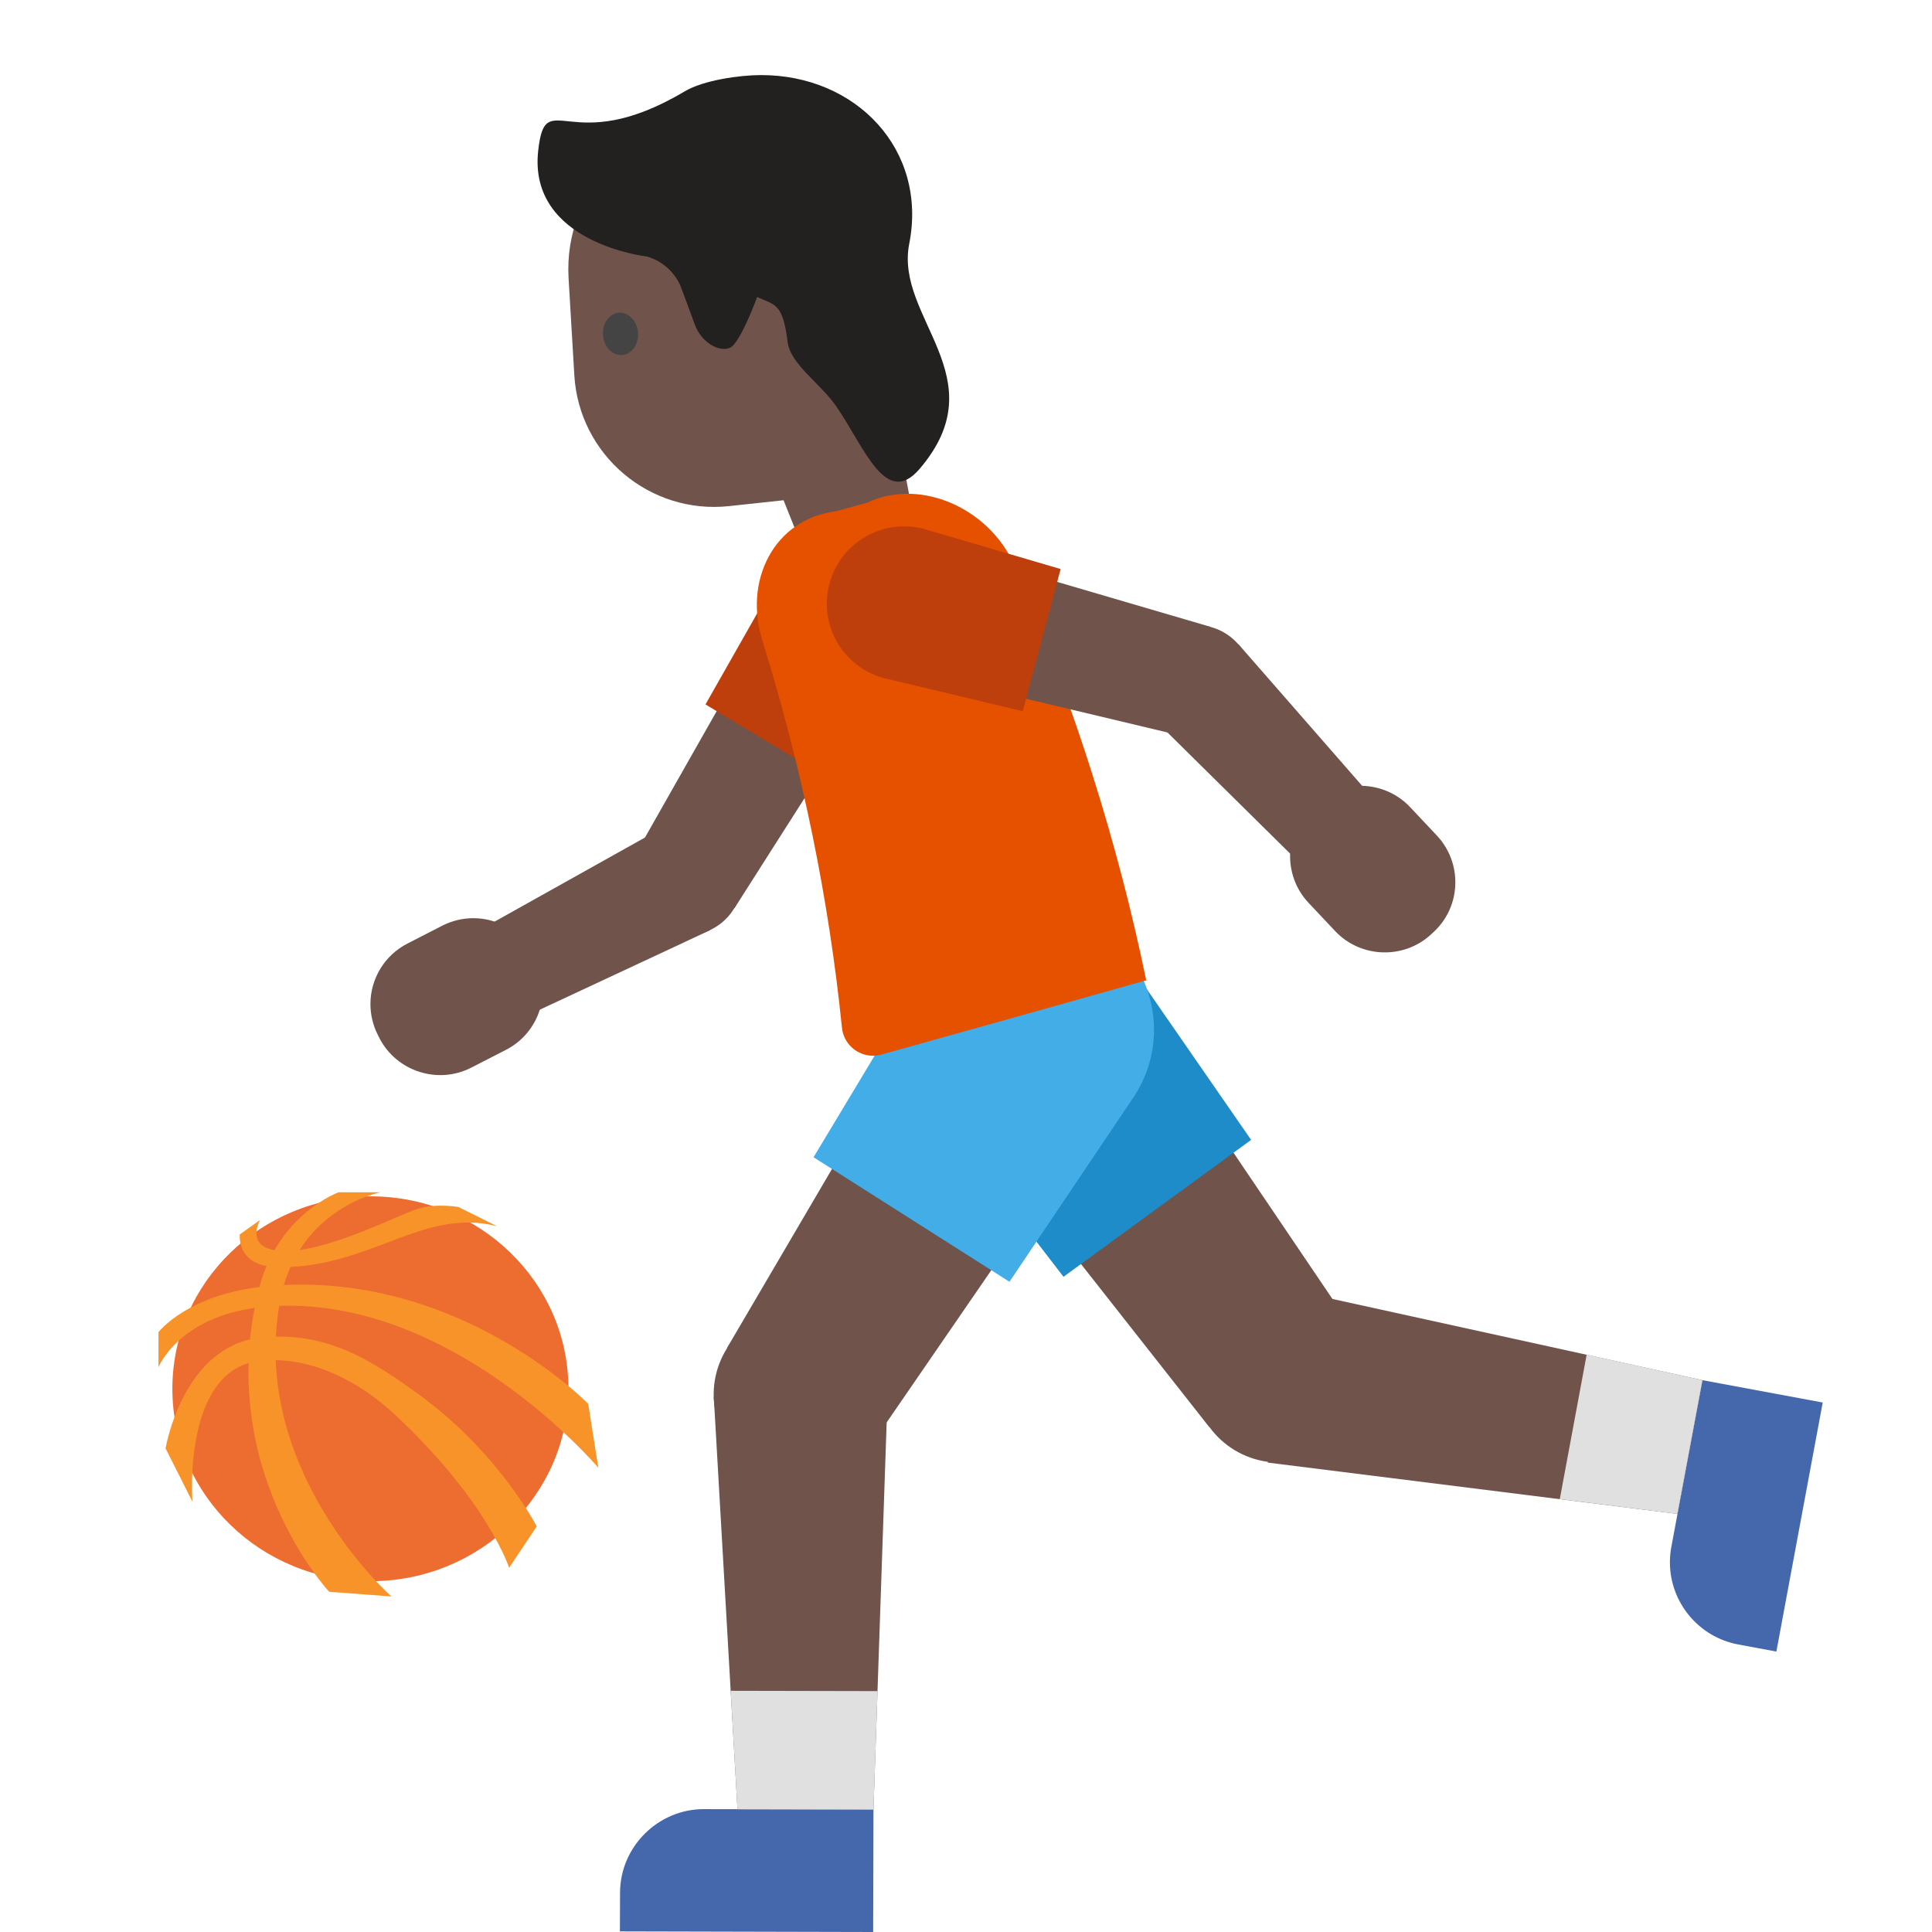
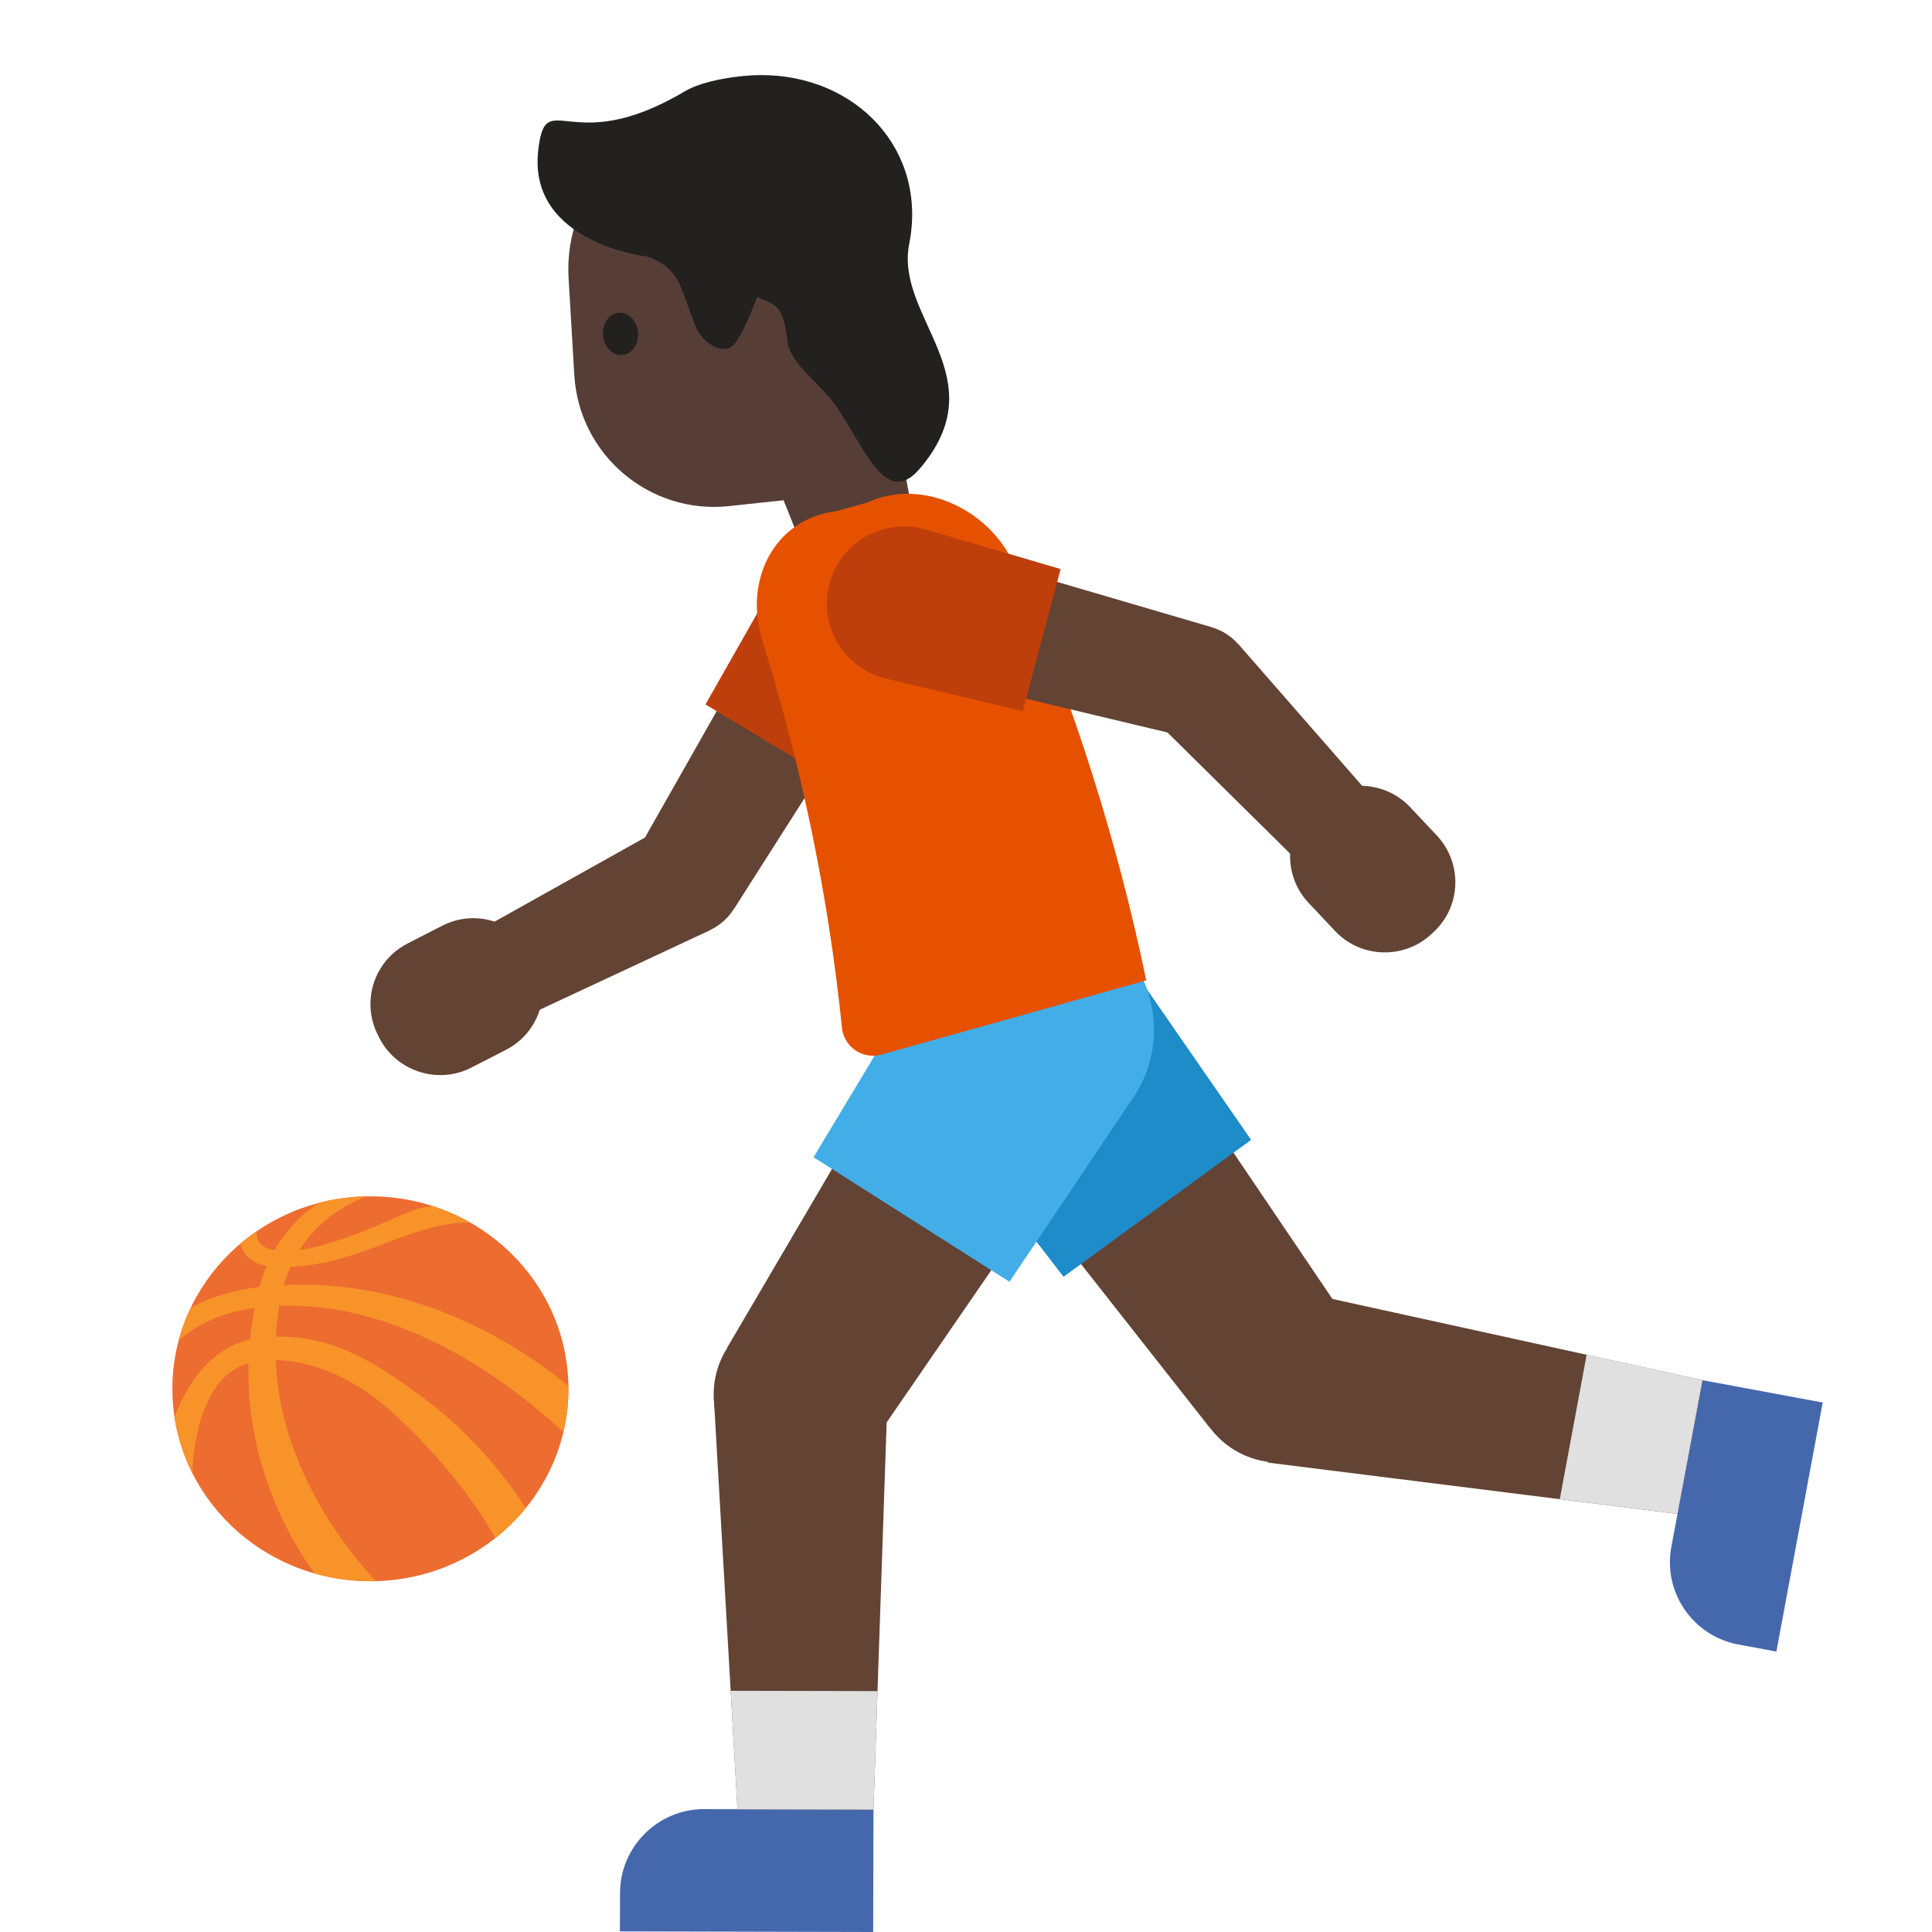
- <svg xmlns="http://www.w3.org/2000/svg" width="128px" height="128px" version="1.1" xml:space="preserve" style="fill-rule:evenodd;clip-rule:evenodd;stroke-linejoin:round;stroke-miterlimit:2;">
-   <path d="M120.76,92.92L117.69,109.42L115.16,108.95C112.548,108.465 110.636,106.165 110.636,103.508C110.636,103.167 110.667,102.826 110.73,102.49L112.79,91.44L120.76,92.92Z" style="fill:#4568ad;fill-rule:nonzero;" />
-   <path d="M89.42,87.75L80.11,94.54L62.49,72.14L73.45,64.14L89.42,87.75Z" style="fill:#70534a;fill-rule:nonzero;" />
-   <path d="M112.79,91.44L111.13,100.3L83.99,96.9L86.09,85.58L112.79,91.44Z" style="fill:#70534a;fill-rule:nonzero;" />
-   <g transform="matrix(0.807702,-0.589591,0.589591,0.807702,-37.4393,67.51)">
-     <circle cx="84.77" cy="91.15" r="5.75" style="fill:#70534a;" />
+ <svg xmlns="http://www.w3.org/2000/svg" width="128px" height="128px" version="1.1" xml:space="preserve" style="fill-rule:evenodd;clip-rule:evenodd;stroke-linejoin:round;stroke-miterlimit:2;" id="svg27">
+   <defs id="defs27">
+     <clipPath clipPathUnits="userSpaceOnUse" id="clipPath27">
+       <ellipse id="ellipse28" cx="24.54" cy="92.01" rx="13.12" ry="12.75" style="fill:#ed6c30" />
+     </clipPath>
+   </defs>
+   <path d="M120.76,92.92L117.69,109.42L115.16,108.95C112.548,108.465 110.636,106.165 110.636,103.508C110.636,103.167 110.667,102.826 110.73,102.49L112.79,91.44L120.76,92.92Z" style="fill:#4568ad;fill-rule:nonzero;" id="path1" />
+   <path d="M89.42,87.75L80.11,94.54L62.49,72.14L73.45,64.14L89.42,87.75Z" style="fill:#634334;fill-rule:nonzero" id="path2" />
+   <path d="M112.79,91.44L111.13,100.3L83.99,96.9L86.09,85.58L112.79,91.44Z" style="fill:#634334;fill-rule:nonzero" id="path3" />
+   <g transform="matrix(0.807702,-0.589591,0.589591,0.807702,-37.4393,67.51)" id="g3">
+     <circle cx="84.77" cy="91.15" r="5.75" style="fill:#634334" id="circle3" />
  </g>
-   <g transform="matrix(0.807702,-0.589591,0.589591,0.807702,-27.1031,53.1812)">
-     <circle cx="67.97" cy="68.14" r="6.78" style="fill:#70534a;" />
+   <g transform="matrix(0.807702,-0.589591,0.589591,0.807702,-27.1031,53.1812)" id="g4">
+     <circle cx="67.97" cy="68.14" r="6.78" style="fill:#fbc11b;" id="circle4" />
  </g>
-   <path d="M105.12,89.75L103.34,99.32L111.13,100.3L112.79,91.44L105.12,89.75Z" style="fill:#e0e0e0;fill-rule:nonzero;" />
-   <path d="M63.13,61.51C59.53,64.14 58.74,69.19 61.37,72.78L70.46,84.59L82.89,75.52L74.41,63.27C71.78,59.67 66.73,58.88 63.13,61.51Z" style="fill:#1d8cc8;fill-rule:nonzero;" />
-   <g>
-     <path d="M31.73,61.64L34.68,67.4L47.04,61.63L43.64,54.98L31.73,61.64Z" style="fill:#70534a;fill-rule:nonzero;" />
-     <path d="M48.66,60.17L42.26,56.32L51.96,39.22L59.22,43.59L48.66,60.17Z" style="fill:#70534a;fill-rule:nonzero;" />
-     <g transform="matrix(0.515427,-0.856933,0.856933,0.515427,-27.8825,67.1797)">
-       <circle cx="45.46" cy="58.24" r="3.73" style="fill:#70534a;" />
+   <path d="M105.12,89.75L103.34,99.32L111.13,100.3L112.79,91.44L105.12,89.75Z" style="fill:#e0e0e0;fill-rule:nonzero;" id="path4" />
+   <path d="M63.13,61.51C59.53,64.14 58.74,69.19 61.37,72.78L70.46,84.59L82.89,75.52L74.41,63.27C71.78,59.67 66.73,58.88 63.13,61.51Z" style="fill:#1d8cc8;fill-rule:nonzero;" id="path5" />
+   <g id="g9">
+     <path d="M31.73,61.64L34.68,67.4L47.04,61.63L43.64,54.98L31.73,61.64Z" style="fill:#634334;fill-rule:nonzero" id="path6" />
+     <path d="M48.66,60.17L42.26,56.32L51.96,39.22L59.22,43.59L48.66,60.17Z" style="fill:#634334;fill-rule:nonzero" id="path7" />
+     <g transform="matrix(0.515427,-0.856933,0.856933,0.515427,-27.8825,67.1797)" id="g7">
+       <circle cx="45.46" cy="58.24" r="3.73" style="fill:#634334" id="circle7" />
    </g>
-     <path d="M25.14,68.78L25.04,68.58C24.713,67.943 24.542,67.237 24.542,66.521C24.542,64.831 25.494,63.277 27,62.51L29.3,61.33C29.937,61.003 30.643,60.832 31.359,60.832C33.049,60.832 34.603,61.784 35.37,63.29L35.47,63.49C36.61,65.71 35.73,68.43 33.51,69.56L31.21,70.74C29.007,71.864 26.27,70.98 25.14,68.78Z" style="fill:#70534a;fill-rule:nonzero;" />
-     <g transform="matrix(0.515427,-0.856933,0.856933,0.515427,-8.54477,67.7012)">
-       <circle cx="55.59" cy="41.4" r="4.23" style="fill:#70534a;" />
+     <path d="M25.14,68.78L25.04,68.58C24.713,67.943 24.542,67.237 24.542,66.521C24.542,64.831 25.494,63.277 27,62.51L29.3,61.33C29.937,61.003 30.643,60.832 31.359,60.832C33.049,60.832 34.603,61.784 35.37,63.29L35.47,63.49C36.61,65.71 35.73,68.43 33.51,69.56L31.21,70.74C29.007,71.864 26.27,70.98 25.14,68.78Z" style="fill:#634334;fill-rule:nonzero" id="path8" />
+     <g transform="matrix(0.515427,-0.856933,0.856933,0.515427,-8.54477,67.7012)" id="g8">
+       <circle cx="55.59" cy="41.4" r="4.23" style="fill:#fbc11b;" id="circle8" />
    </g>
-     <path d="M58.42,36.71C56,35.25 52.86,36.04 51.4,38.46L46.74,46.67L55.09,51.69L60.16,43.73C61.62,41.3 60.84,38.16 58.42,36.71Z" style="fill:#bf3f0c;fill-rule:nonzero;" />
+     <path d="M58.42,36.71C56,35.25 52.86,36.04 51.4,38.46L46.74,46.67L55.09,51.69L60.16,43.73C61.62,41.3 60.84,38.16 58.42,36.71Z" style="fill:#bf3f0c;fill-rule:nonzero;" id="path9" />
  </g>
-   <g>
-     <path d="M57.85,128L41.07,127.96L41.08,125.39C41.089,122.352 43.592,119.858 46.63,119.86L57.87,119.88L57.85,128Z" style="fill:#4568ad;fill-rule:nonzero;" />
-     <path d="M57.89,95.48L48.17,89.3L62.59,64.71L74.04,71.99L57.89,95.48Z" style="fill:#70534a;fill-rule:nonzero;" />
-     <path d="M57.87,119.89L48.86,119.87L47.29,92.55L58.8,92.57L57.87,119.89Z" style="fill:#70534a;fill-rule:nonzero;" />
-     <g transform="matrix(0.536504,-0.843897,0.843897,0.536504,-53.3848,87.5711)">
-       <circle cx="53.03" cy="92.39" r="5.75" style="fill:#70534a;" />
+   <g id="g14">
+     <path d="M57.85,128L41.07,127.96L41.08,125.39C41.089,122.352 43.592,119.858 46.63,119.86L57.87,119.88L57.85,128Z" style="fill:#4568ad;fill-rule:nonzero;" id="path10" />
+     <path d="M57.89,95.48L48.17,89.3L62.59,64.71L74.04,71.99L57.89,95.48Z" style="fill:#634334;fill-rule:nonzero" id="path11" />
+     <path d="M57.87,119.89L48.86,119.87L47.29,92.55L58.8,92.57L57.87,119.89Z" style="fill:#634334;fill-rule:nonzero" id="path12" />
+     <g transform="matrix(0.536504,-0.843897,0.843897,0.536504,-53.3848,87.5711)" id="g12">
+       <circle cx="53.03" cy="92.39" r="5.75" style="fill:#634334" id="circle12" />
    </g>
-     <g transform="matrix(0.536504,-0.843897,0.843897,0.536504,-26.0147,89.3264)">
-       <circle cx="68.31" cy="68.35" r="6.78" style="fill:#70534a;" />
+     <g transform="matrix(0.536504,-0.843897,0.843897,0.536504,-26.0147,89.3264)" id="g13">
+       <circle cx="68.31" cy="68.35" r="6.78" style="fill:#fbc11b;" id="circle13" />
    </g>
-     <path d="M58.14,112.04L48.41,112.02L48.86,119.87L57.87,119.89L58.14,112.04Z" style="fill:#e0e0e0;fill-rule:nonzero;" />
-     <path d="M72.72,61.42C68.984,59.046 63.956,60.165 61.58,63.9L53.9,76.67L66.88,84.92L75.19,72.56C77.59,68.8 76.48,63.82 72.72,61.42Z" style="fill:#42ade7;fill-rule:nonzero;" />
+     <path d="M58.14,112.04L48.41,112.02L48.86,119.87L57.87,119.89L58.14,112.04Z" style="fill:#e0e0e0;fill-rule:nonzero;" id="path13" />
+     <path d="M72.72,61.42C68.984,59.046 63.956,60.165 61.58,63.9L53.9,76.67L66.88,84.92L75.19,72.56C77.59,68.8 76.48,63.82 72.72,61.42Z" style="fill:#42ade7;fill-rule:nonzero;" id="path14" />
  </g>
-   <g>
-     <path d="M58.83,25.25L60.41,33.73C60.69,35.22 59.71,36.65 58.22,36.92L55.97,37.34C54.69,37.58 53.41,36.88 52.92,35.66L47.14,21.21L58.83,25.25Z" style="fill:#70534a;fill-rule:nonzero;" />
-     <path d="M57.91,14.92L59.65,32.31L48.31,33.53C43.04,34.1 38.36,30.14 38.05,24.85L37.67,18.44C37.32,12.51 42.17,7.58 48.1,7.81L50.46,7.9C54.35,8.07 57.52,11.06 57.91,14.92Z" style="fill:#70534a;fill-rule:nonzero;" />
-     <path d="M42.27,22.03C42.33,22.8 41.86,23.47 41.22,23.52C40.58,23.57 40.01,22.99 39.95,22.21C39.89,21.44 40.36,20.77 41,20.72C41.64,20.67 42.21,21.26 42.27,22.03" style="fill:#444;fill-rule:nonzero;" />
+   <g id="g17">
+     <path d="M58.83,25.25L60.41,33.73C60.69,35.22 59.71,36.65 58.22,36.92L55.97,37.34C54.69,37.58 53.41,36.88 52.92,35.66L47.14,21.21L58.83,25.25Z" style="fill:#563e37;fill-rule:nonzero" id="path15" />
+     <path d="M57.91,14.92L59.65,32.31L48.31,33.53C43.04,34.1 38.36,30.14 38.05,24.85L37.67,18.44C37.32,12.51 42.17,7.58 48.1,7.81L50.46,7.9C54.35,8.07 57.52,11.06 57.91,14.92Z" style="fill:#563e37;fill-rule:nonzero" id="path16" />
+     <path d="M42.27,22.03C42.33,22.8 41.86,23.47 41.22,23.52C40.58,23.57 40.01,22.99 39.95,22.21C39.89,21.44 40.36,20.77 41,20.72C41.64,20.67 42.21,21.26 42.27,22.03" style="fill:#232020;fill-rule:nonzero" id="path17" />
  </g>
-   <path d="M57.49,33.29C56.79,33.48 56.11,33.67 55.4,33.87C51.26,34.38 49.21,38.52 50.55,42.56C53.18,51.06 54.92,59.62 55.78,68.08C55.881,69.133 56.776,69.946 57.834,69.946C58.022,69.946 58.209,69.921 58.39,69.87C64.27,68.23 70.13,66.59 75.94,64.95C74.08,55.94 71.22,46.84 67.36,37.83C65.85,33.81 61.1,31.59 57.49,33.29Z" style="fill:#e65100;fill-rule:nonzero;" />
-   <g>
-     <path d="M86.32,57.39L91.03,52.96L82.05,42.68L76.61,47.8L86.32,57.39Z" style="fill:#70534a;fill-rule:nonzero;" />
-     <path d="M80.2,41.53L78.28,48.75L59.16,44.19L61.33,36L80.2,41.53Z" style="fill:#70534a;fill-rule:nonzero;" />
-     <g transform="matrix(0.256998,-0.966412,0.966412,0.256998,15.2416,110.115)">
-       <circle cx="79.24" cy="45.14" r="3.73" style="fill:#70534a;" />
+   <path d="M57.49,33.29C56.79,33.48 56.11,33.67 55.4,33.87C51.26,34.38 49.21,38.52 50.55,42.56C53.18,51.06 54.92,59.62 55.78,68.08C55.881,69.133 56.776,69.946 57.834,69.946C58.022,69.946 58.209,69.921 58.39,69.87C64.27,68.23 70.13,66.59 75.94,64.95C74.08,55.94 71.22,46.84 67.36,37.83C65.85,33.81 61.1,31.59 57.49,33.29Z" style="fill:#e65100;fill-rule:nonzero;" id="path18" />
+   <g id="g22">
+     <path d="M86.32,57.39L91.03,52.96L82.05,42.68L76.61,47.8L86.32,57.39Z" style="fill:#634334;fill-rule:nonzero" id="path19" />
+     <path d="M80.2,41.53L78.28,48.75L59.16,44.19L61.33,36L80.2,41.53Z" style="fill:#634334;fill-rule:nonzero" id="path20" />
+     <g transform="matrix(0.256998,-0.966412,0.966412,0.256998,15.2416,110.115)" id="g20">
+       <circle cx="79.24" cy="45.14" r="3.73" style="fill:#634334" id="circle20" />
    </g>
-     <path d="M95,61.73L94.84,61.88C93.037,63.576 90.159,63.491 88.46,61.69L86.69,59.81C84.994,58.007 85.079,55.129 86.88,53.43L87.04,53.28C88.843,51.584 91.721,51.669 93.42,53.47L95.19,55.35C96.9,57.17 96.82,60.03 95,61.73Z" style="fill:#70534a;fill-rule:nonzero;" />
-     <g transform="matrix(0.256998,-0.966412,0.966412,0.256998,6.01507,88.0097)">
-       <circle cx="60.25" cy="40.09" r="4.23" style="fill:#70534a;" />
+     <path d="M95,61.73L94.84,61.88C93.037,63.576 90.159,63.491 88.46,61.69L86.69,59.81C84.994,58.007 85.079,55.129 86.88,53.43L87.04,53.28C88.843,51.584 91.721,51.669 93.42,53.47L95.19,55.35C96.9,57.17 96.82,60.03 95,61.73Z" style="fill:#634334;fill-rule:nonzero" id="path21" />
+     <g transform="matrix(0.256998,-0.966412,0.966412,0.256998,6.01507,88.0097)" id="g21">
+       <circle cx="60.25" cy="40.09" r="4.23" style="fill:#fbc11b;" id="circle21" />
    </g>
-     <path d="M54.95,38.68C54.22,41.41 55.85,44.21 58.58,44.93L67.76,47.12L70.27,37.7L61.21,35.04C58.47,34.33 55.67,35.95 54.95,38.68Z" style="fill:#bf3f0c;fill-rule:nonzero;" />
+     <path d="M54.95,38.68C54.22,41.41 55.85,44.21 58.58,44.93L67.76,47.12L70.27,37.7L61.21,35.04C58.47,34.33 55.67,35.95 54.95,38.68Z" style="fill:#bf3f0c;fill-rule:nonzero;" id="path22" />
  </g>
-   <g>
-     <ellipse id="a" cx="24.54" cy="92.01" rx="13.12" ry="12.75" style="fill:#ed6c30;" />
-     <g>
-       <path d="M21.81,105.46C21.81,105.46 14.15,97.25 17.16,85.37C18.41,80.44 22.44,78.99 22.44,78.99L25.22,78.99C25.22,78.99 19.71,80.04 18.56,86.17C16.46,97.39 25.93,105.77 25.93,105.77L21.81,105.46Z" style="fill:#f79329;fill-rule:nonzero;" />
-       <path d="M15.89,81.78C15.89,81.78 15.61,83.96 18.52,83.96C24.63,83.96 28.04,79.99 32.93,81.24L30.38,79.97C30.38,79.97 28.91,79.69 27.64,80.1C26.36,80.51 21.86,82.84 19.03,82.88C16.02,82.93 17.23,80.83 17.23,80.83L15.89,81.78ZM10.97,95.96C10.97,95.96 12.1,89.17 17.28,88.62C21.65,88.15 24.74,90.21 27.7,92.35C33.05,96.22 35.56,101.13 35.56,101.13L33.73,103.87C33.73,103.87 32.32,99.46 26.14,93.7C23.81,91.53 20.6,89.83 17.28,90.15C12.06,90.66 12.75,99.49 12.75,99.49L10.97,95.96Z" style="fill:#f79329;fill-rule:nonzero;" />
-       <path d="M10.51,88.25C10.51,88.25 12.48,85.66 17.84,85.2C30.35,84.12 38.97,93.01 38.97,93.01L39.64,97.24C39.64,97.24 29.81,85.63 17.74,86.56C11.91,87.01 10.5,90.58 10.5,90.58L10.5,88.25L10.51,88.25Z" style="fill:#f79329;fill-rule:nonzero;" />
-     </g>
-     <ellipse cx="24.54" cy="92.01" rx="13.12" ry="12.75" style="fill:none;" />
+   <ellipse id="a" cx="24.54" cy="92.01" rx="13.12" ry="12.75" style="fill:#ed6c30" />
+   <g id="g25" clip-path="url(#clipPath27)">
+     <path d="m 21.81,105.46 c 0,0 -7.66,-8.21 -4.65,-20.09 1.25,-4.93 5.28,-6.38 5.28,-6.38 h 2.78 c 0,0 -5.51,1.05 -6.66,7.18 -2.1,11.22 7.37,19.6 7.37,19.6 z" style="fill:#f79329;fill-rule:nonzero" id="path23" />
+     <path d="m 15.89,81.78 c 0,0 -0.28,2.18 2.63,2.18 6.11,0 9.52,-3.97 14.41,-2.72 l -2.55,-1.27 c 0,0 -1.47,-0.28 -2.74,0.13 -1.28,0.41 -5.78,2.74 -8.61,2.78 -3.01,0.05 -1.8,-2.05 -1.8,-2.05 z m -4.92,14.18 c 0,0 1.13,-6.79 6.31,-7.34 4.37,-0.47 7.46,1.59 10.42,3.73 5.35,3.87 7.86,8.78 7.86,8.78 l -1.83,2.74 c 0,0 -1.41,-4.41 -7.59,-10.17 -2.33,-2.17 -5.54,-3.87 -8.86,-3.55 -5.22,0.51 -4.53,9.34 -4.53,9.34 z" style="fill:#f79329;fill-rule:nonzero" id="path24" />
+     <path d="m 10.51,88.25 c 0,0 1.97,-2.59 7.33,-3.05 12.51,-1.08 21.13,7.81 21.13,7.81 l 0.67,4.23 c 0,0 -9.83,-11.61 -21.9,-10.68 -5.83,0.45 -7.24,4.02 -7.24,4.02 v -2.33 z" style="fill:#f79329;fill-rule:nonzero" id="path25" />
  </g>
-   <g transform="matrix(1.04323,-0.105528,0.105528,1.04323,-15.7446,5.74995)">
-     <path d="M70.326,31.373C67.946,33.651 67.007,29.712 65.482,26.925C64.635,25.377 62.863,23.982 62.83,22.56C62.773,20.06 62.26,20.17 61.2,19.54C61.2,19.54 59.85,22.335 59.168,22.56C58.486,22.785 57.417,22.075 57.11,20.89L56.5,18.53C56.236,17.508 55.494,16.673 54.51,16.29C54.51,16.29 47.15,14.697 48.362,8.971C49.253,4.762 50.263,9.735 57.96,6.15C59.211,5.567 61.53,5.482 62.83,5.612C68.85,6.202 72.859,11.379 71.099,17.161C69.705,21.74 75.809,26.121 70.326,31.373Z" style="fill:#232020;fill-rule:nonzero;" />
+   <ellipse cx="24.54" cy="92.01" rx="13.12" ry="12.75" style="fill:none" id="ellipse25" />
+   <g transform="matrix(1.04323,-0.105528,0.105528,1.04323,-15.7446,5.74995)" id="g27">
+     <path d="M70.326,31.373C67.946,33.651 67.007,29.712 65.482,26.925C64.635,25.377 62.863,23.982 62.83,22.56C62.773,20.06 62.26,20.17 61.2,19.54C61.2,19.54 59.85,22.335 59.168,22.56C58.486,22.785 57.417,22.075 57.11,20.89L56.5,18.53C56.236,17.508 55.494,16.673 54.51,16.29C54.51,16.29 47.15,14.697 48.362,8.971C49.253,4.762 50.263,9.735 57.96,6.15C59.211,5.567 61.53,5.482 62.83,5.612C68.85,6.202 72.859,11.379 71.099,17.161C69.705,21.74 75.809,26.121 70.326,31.373Z" style="fill:#232020;fill-rule:nonzero" id="path26" />
  </g>
</svg>
